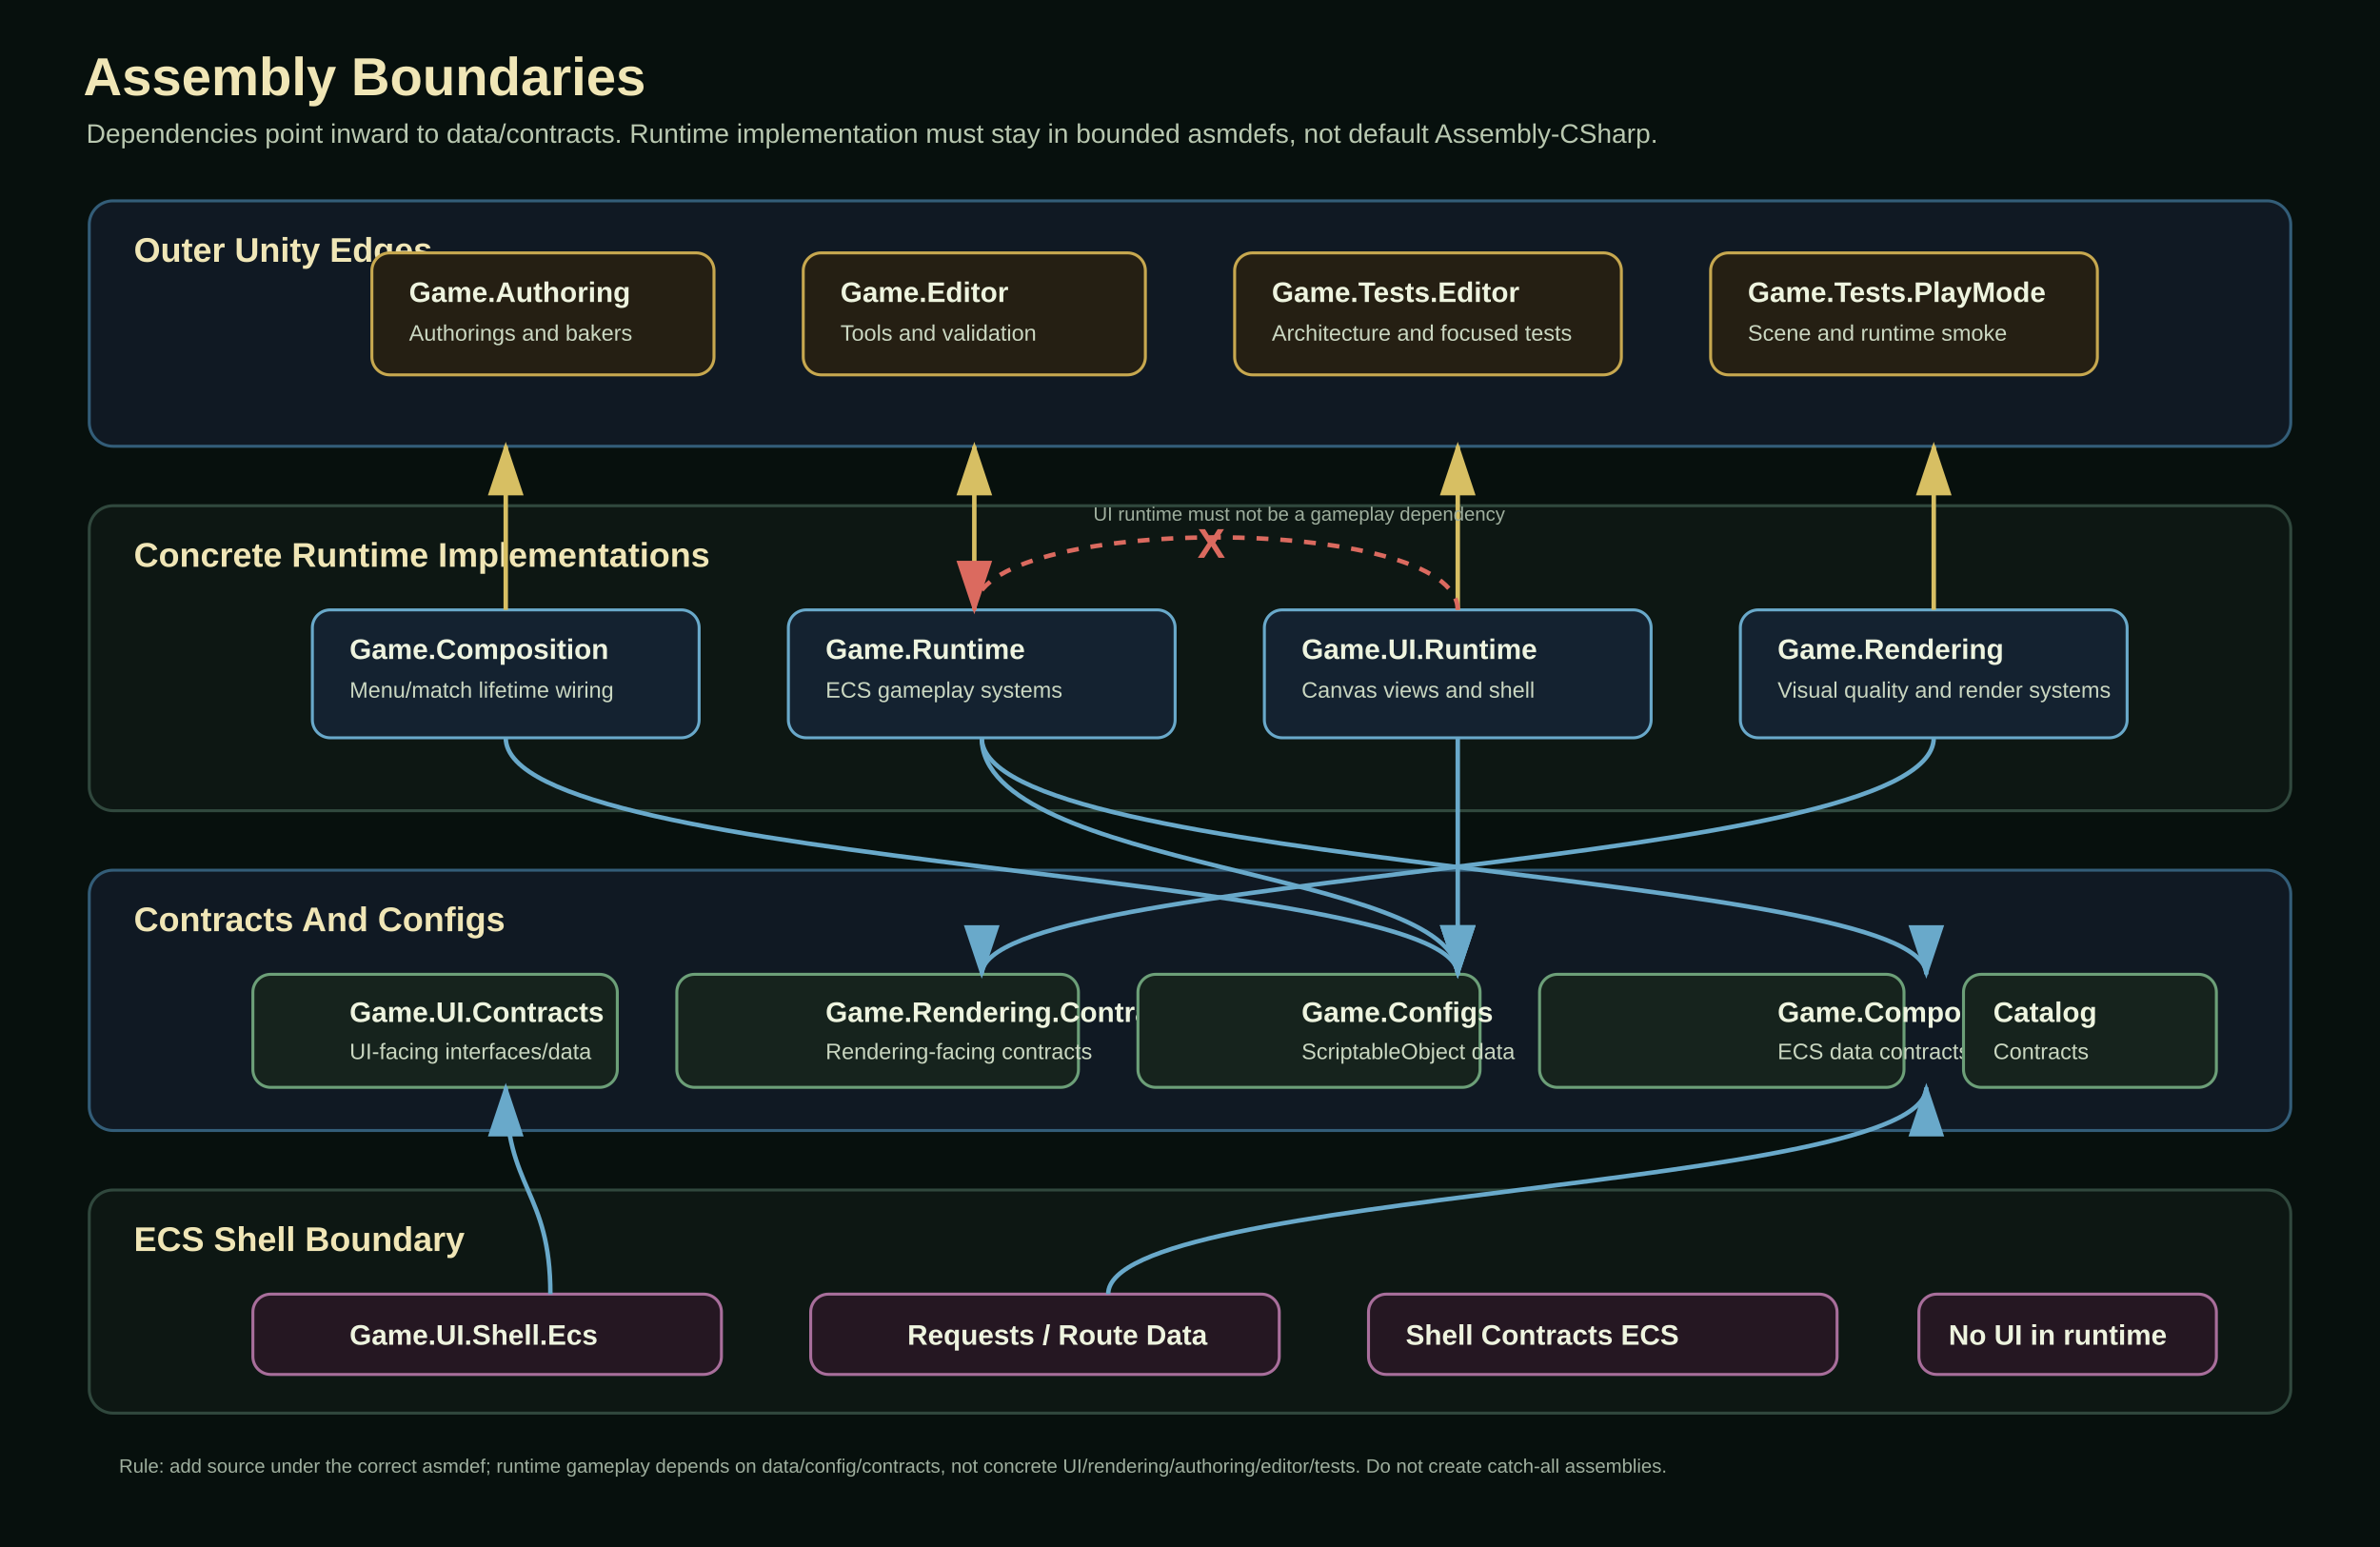
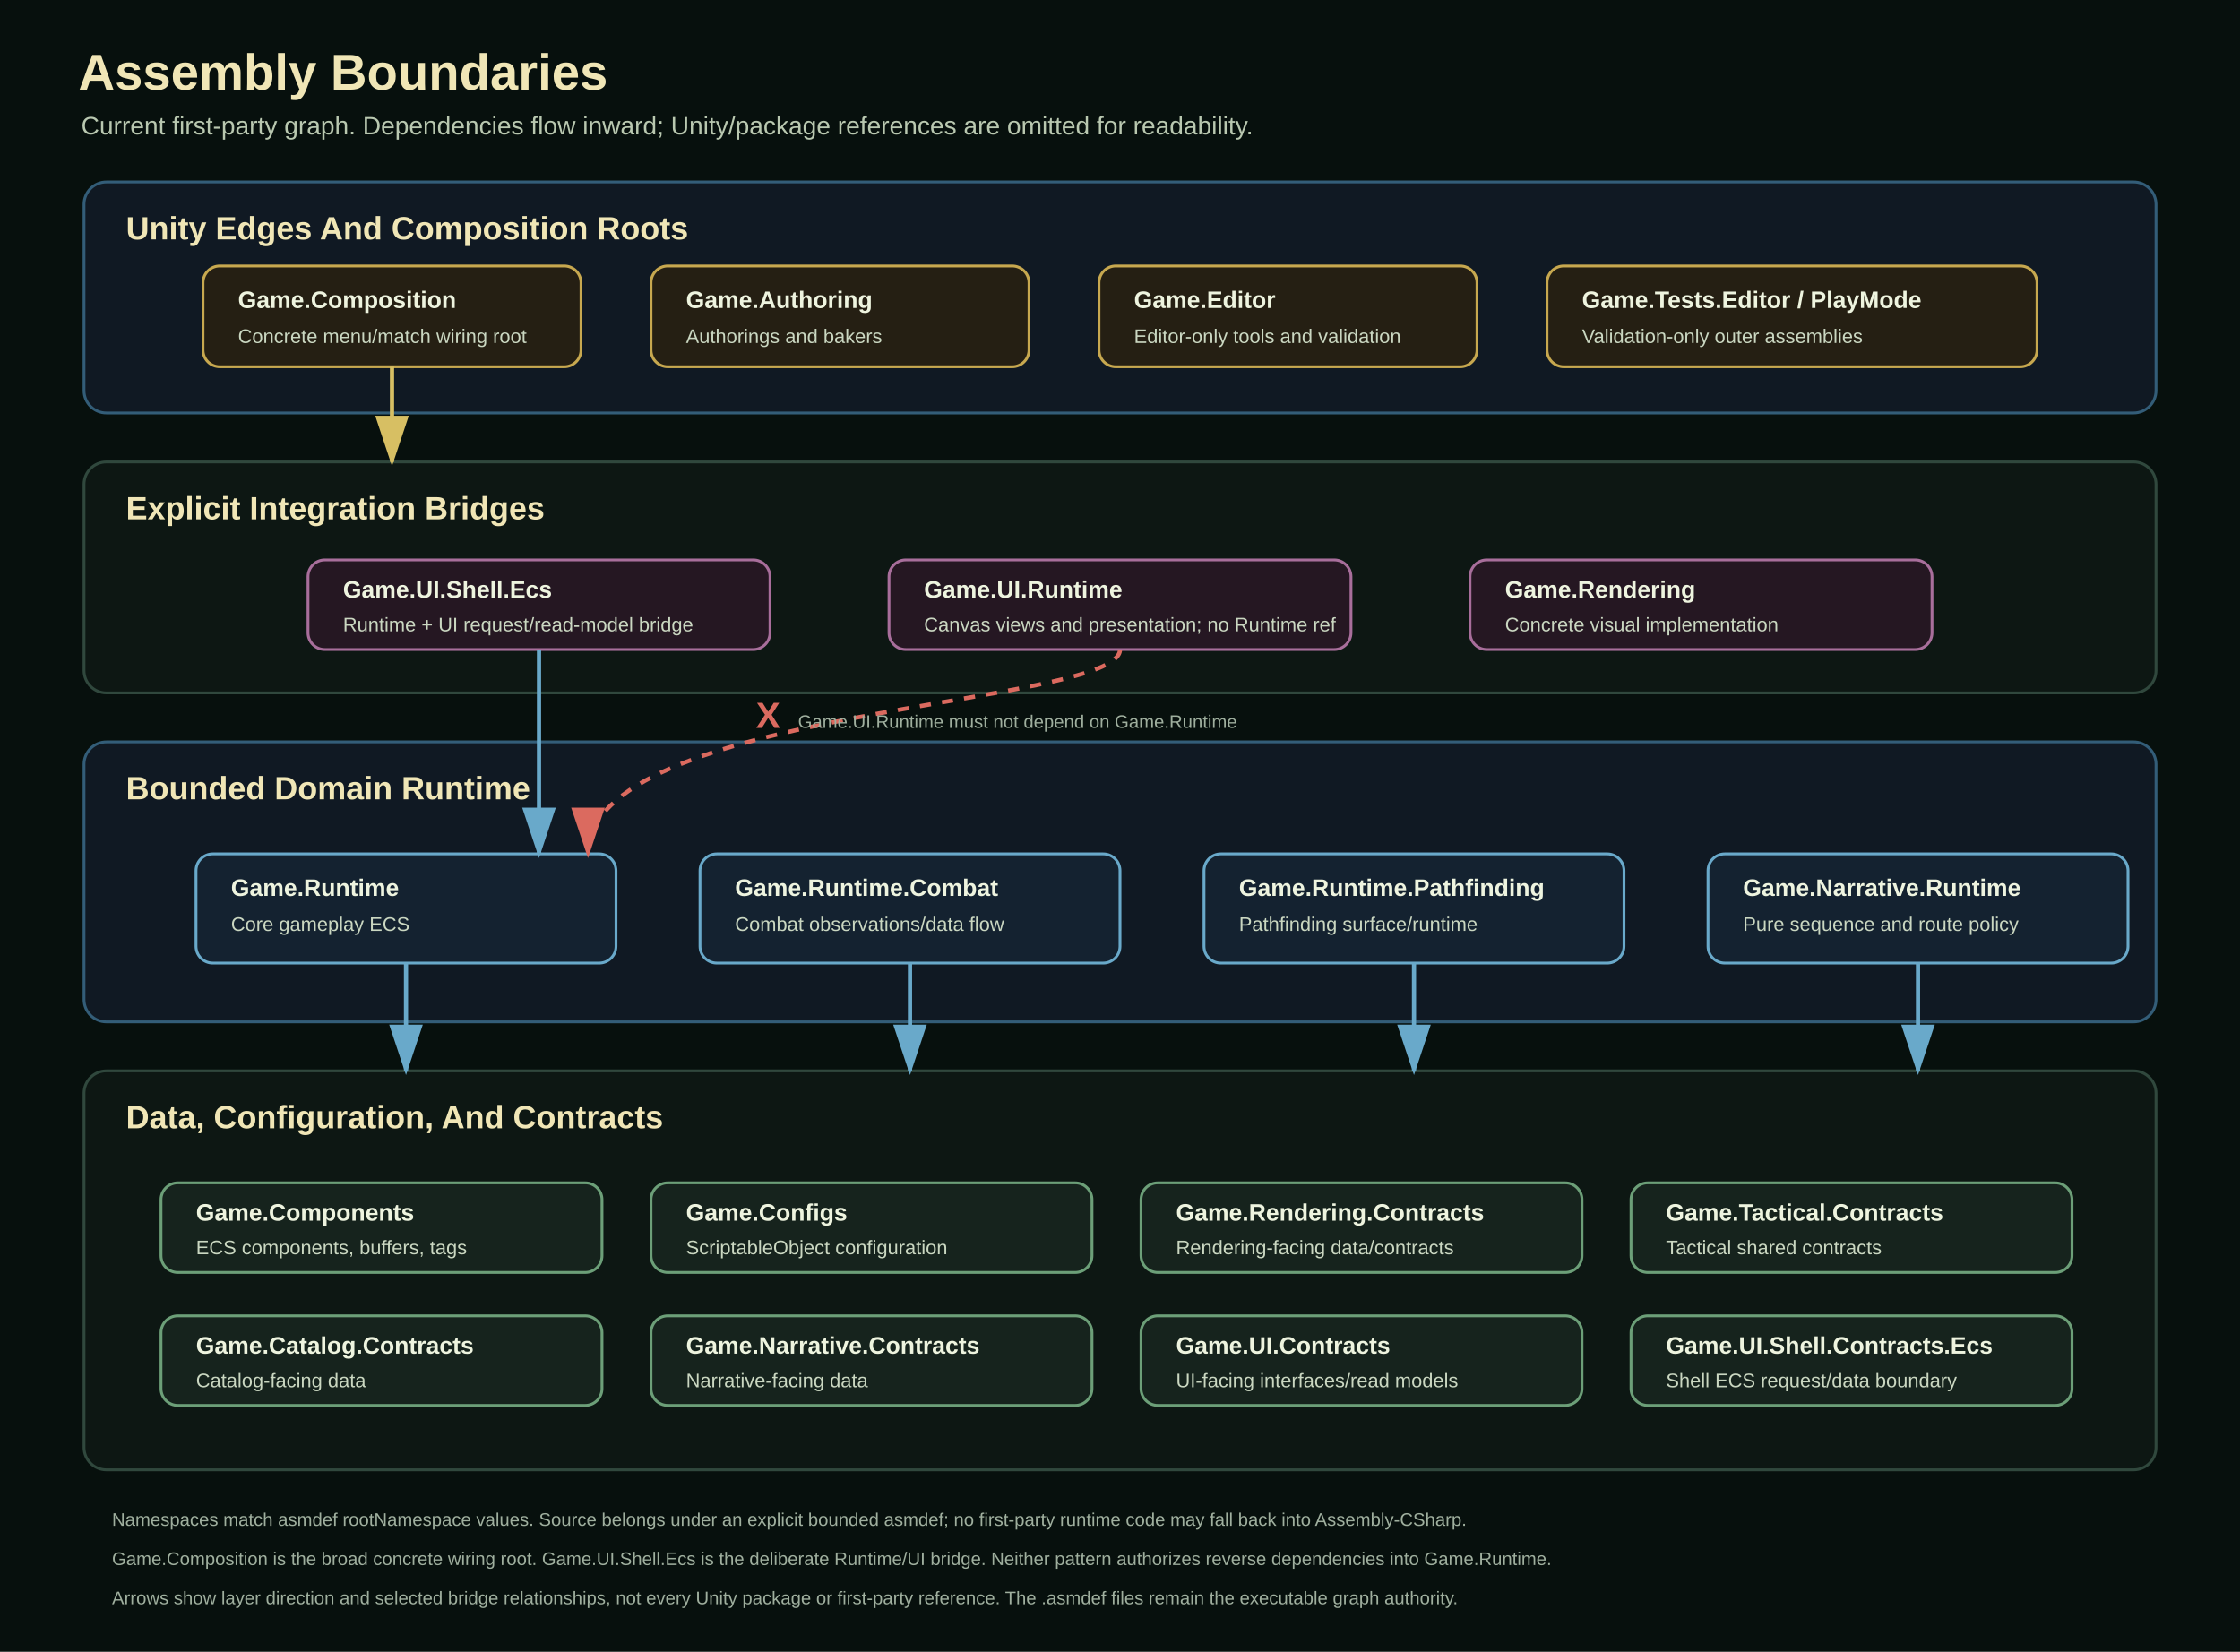
- <svg xmlns="http://www.w3.org/2000/svg" width="1600" height="1040" viewBox="0 0 1600 1040" role="img" aria-labelledby="title desc">
+ <svg xmlns="http://www.w3.org/2000/svg" width="1600" height="1180" viewBox="0 0 1600 1180" role="img" aria-labelledby="title desc">
  <defs>
    <style>
      .bg { fill: #07100d; }
      .title { fill: #f0e6b6; font: 700 36px Arial, sans-serif; }
      .subtitle { fill: #b9c8b0; font: 18px Arial, sans-serif; }
      .band { fill: #0d1713; stroke: #30483d; stroke-width: 2; rx: 16; }
      .band2 { fill: #101923; stroke: #335d78; stroke-width: 2; rx: 16; }
      .asm { fill: #16231d; stroke: #6c9f78; stroke-width: 2; rx: 12; }
      .asmBlue { fill: #142230; stroke: #69a9ca; stroke-width: 2; rx: 12; }
      .asmGold { fill: #251f13; stroke: #c7a84f; stroke-width: 2; rx: 12; }
      .asmPink { fill: #251722; stroke: #a86e9b; stroke-width: 2; rx: 12; }
      .h { fill: #f0e6b6; font: 700 23px Arial, sans-serif; }
-       .label { fill: #eef4df; font: 700 19px Arial, sans-serif; }
-       .small { fill: #cad7c1; font: 15px Arial, sans-serif; }
+       .label { fill: #eef4df; font: 700 17px Arial, sans-serif; }
+       .small { fill: #cad7c1; font: 14px Arial, sans-serif; }
      .tiny { fill: #9faf9e; font: 13px Arial, sans-serif; }
      .arrow { stroke: #d7bf63; stroke-width: 3; fill: none; marker-end: url(#arrowGold); }
      .arrowBlue { stroke: #69a9ca; stroke-width: 3; fill: none; marker-end: url(#arrowBlue); }
      .bad { stroke: #db6a5f; stroke-width: 3; fill: none; stroke-dasharray: 8 8; marker-end: url(#arrowBad); }
-       .x { fill: #db6a5f; font: 700 28px Arial, sans-serif; }
+       .x { fill: #db6a5f; font: 700 26px Arial, sans-serif; }
    </style>
    <marker id="arrowGold" markerWidth="12" markerHeight="8" refX="11" refY="4" orient="auto">
      <polygon points="0 0,12 4,0 8" fill="#d7bf63" />
    </marker>
    <marker id="arrowBlue" markerWidth="12" markerHeight="8" refX="11" refY="4" orient="auto">
      <polygon points="0 0,12 4,0 8" fill="#69a9ca" />
    </marker>
    <marker id="arrowBad" markerWidth="12" markerHeight="8" refX="11" refY="4" orient="auto">
      <polygon points="0 0,12 4,0 8" fill="#db6a5f" />
    </marker>
  </defs>
-   <rect class="bg" width="1600" height="1040" />
+   <rect class="bg" width="1600" height="1180" />
  <text class="title" x="56" y="64">Assembly Boundaries</text>
-   <text class="subtitle" x="58" y="96">Dependencies point inward to data/contracts. Runtime implementation must stay in bounded asmdefs, not default Assembly-CSharp.</text>
-   <rect class="band2" x="60" y="135" width="1480" height="165" />
-   <text class="h" x="90" y="176">Outer Unity Edges</text>
-   <rect class="asmGold" x="250" y="170" width="230" height="82" />
-   <text class="label" x="275" y="203">Game.Authoring</text>
-   <text class="small" x="275" y="229">Authorings and bakers</text>
-   <rect class="asmGold" x="540" y="170" width="230" height="82" />
-   <text class="label" x="565" y="203">Game.Editor</text>
-   <text class="small" x="565" y="229">Tools and validation</text>
-   <rect class="asmGold" x="830" y="170" width="260" height="82" />
-   <text class="label" x="855" y="203">Game.Tests.Editor</text>
-   <text class="small" x="855" y="229">Architecture and focused tests</text>
-   <rect class="asmGold" x="1150" y="170" width="260" height="82" />
-   <text class="label" x="1175" y="203">Game.Tests.PlayMode</text>
-   <text class="small" x="1175" y="229">Scene and runtime smoke</text>
-   <rect class="band" x="60" y="340" width="1480" height="205" />
-   <text class="h" x="90" y="381">Concrete Runtime Implementations</text>
-   <rect class="asmBlue" x="210" y="410" width="260" height="86" />
-   <text class="label" x="235" y="443">Game.Composition</text>
-   <text class="small" x="235" y="469">Menu/match lifetime wiring</text>
-   <rect class="asmBlue" x="530" y="410" width="260" height="86" />
-   <text class="label" x="555" y="443">Game.Runtime</text>
-   <text class="small" x="555" y="469">ECS gameplay systems</text>
-   <rect class="asmBlue" x="850" y="410" width="260" height="86" />
-   <text class="label" x="875" y="443">Game.UI.Runtime</text>
-   <text class="small" x="875" y="469">Canvas views and shell</text>
-   <rect class="asmBlue" x="1170" y="410" width="260" height="86" />
-   <text class="label" x="1195" y="443">Game.Rendering</text>
-   <text class="small" x="1195" y="469">Visual quality and render systems</text>
-   <rect class="band2" x="60" y="585" width="1480" height="175" />
-   <text class="h" x="90" y="626">Contracts And Configs</text>
-   <rect class="asm" x="170" y="655" width="245" height="76" />
-   <text class="label" x="235" y="687">Game.UI.Contracts</text>
-   <text class="small" x="235" y="712">UI-facing interfaces/data</text>
-   <rect class="asm" x="455" y="655" width="270" height="76" />
-   <text class="label" x="555" y="687">Game.Rendering.Contracts</text>
-   <text class="small" x="555" y="712">Rendering-facing contracts</text>
-   <rect class="asm" x="765" y="655" width="230" height="76" />
-   <text class="label" x="875" y="687">Game.Configs</text>
-   <text class="small" x="875" y="712">ScriptableObject data</text>
-   <rect class="asm" x="1035" y="655" width="245" height="76" />
-   <text class="label" x="1195" y="687">Game.Components</text>
-   <text class="small" x="1195" y="712">ECS data contracts</text>
-   <rect class="asm" x="1320" y="655" width="170" height="76" />
-   <text class="label" x="1340" y="687">Catalog</text>
-   <text class="small" x="1340" y="712">Contracts</text>
-   <rect class="band" x="60" y="800" width="1480" height="150" />
-   <text class="h" x="90" y="841">ECS Shell Boundary</text>
-   <rect class="asmPink" x="170" y="870" width="315" height="54" />
-   <text class="label" x="235" y="904">Game.UI.Shell.Ecs</text>
-   <rect class="asmPink" x="545" y="870" width="315" height="54" />
-   <text class="label" x="610" y="904">Requests / Route Data</text>
-   <rect class="asmPink" x="920" y="870" width="315" height="54" />
-   <text class="label" x="945" y="904">Shell Contracts ECS</text>
-   <rect class="asmPink" x="1290" y="870" width="200" height="54" />
-   <text class="label" x="1310" y="904">No UI in runtime</text>
-   <path class="arrow" d="M340 410 V300" />
-   <path class="arrow" d="M655 410 V300" />
-   <path class="arrow" d="M980 410 V300" />
-   <path class="arrow" d="M1300 410 V300" />
-   <path class="arrowBlue" d="M660 496 C660 585 1295 585 1295 655" />
-   <path class="arrowBlue" d="M660 496 C660 585 980 585 980 655" />
-   <path class="arrowBlue" d="M980 496 V655" />
-   <path class="arrowBlue" d="M1300 496 C1300 585 660 585 660 655" />
-   <path class="arrowBlue" d="M340 496 C340 585 980 585 980 655" />
-   <path class="arrowBlue" d="M370 870 C370 800 340 800 340 731" />
-   <path class="arrowBlue" d="M745 870 C745 800 1295 800 1295 731" />
-   <path class="bad" d="M980 410 C980 345 655 345 655 410" />
-   <text class="x" x="805" y="375">X</text>
-   <text class="tiny" x="735" y="350">UI runtime must not be a gameplay dependency</text>
-   <text class="tiny" x="80" y="990">Rule: add source under the correct asmdef; runtime gameplay depends on data/config/contracts, not concrete UI/rendering/authoring/editor/tests. Do not create catch-all assemblies.</text>
+   <text class="subtitle" x="58" y="96">Current first-party graph. Dependencies flow inward; Unity/package references are omitted for readability.</text>
+   <rect class="band2" x="60" y="130" width="1480" height="165" />
+   <text class="h" x="90" y="171">Unity Edges And Composition Roots</text>
+   <rect class="asmGold" x="145" y="190" width="270" height="72" />
+   <text class="label" x="170" y="220">Game.Composition</text>
+   <text class="small" x="170" y="245">Concrete menu/match wiring root</text>
+   <rect class="asmGold" x="465" y="190" width="270" height="72" />
+   <text class="label" x="490" y="220">Game.Authoring</text>
+   <text class="small" x="490" y="245">Authorings and bakers</text>
+   <rect class="asmGold" x="785" y="190" width="270" height="72" />
+   <text class="label" x="810" y="220">Game.Editor</text>
+   <text class="small" x="810" y="245">Editor-only tools and validation</text>
+   <rect class="asmGold" x="1105" y="190" width="350" height="72" />
+   <text class="label" x="1130" y="220">Game.Tests.Editor / PlayMode</text>
+   <text class="small" x="1130" y="245">Validation-only outer assemblies</text>
+   <rect class="band" x="60" y="330" width="1480" height="165" />
+   <text class="h" x="90" y="371">Explicit Integration Bridges</text>
+   <rect class="asmPink" x="220" y="400" width="330" height="64" />
+   <text class="label" x="245" y="427">Game.UI.Shell.Ecs</text>
+   <text class="small" x="245" y="451">Runtime + UI request/read-model bridge</text>
+   <rect class="asmPink" x="635" y="400" width="330" height="64" />
+   <text class="label" x="660" y="427">Game.UI.Runtime</text>
+   <text class="small" x="660" y="451">Canvas views and presentation; no Runtime ref</text>
+   <rect class="asmPink" x="1050" y="400" width="330" height="64" />
+   <text class="label" x="1075" y="427">Game.Rendering</text>
+   <text class="small" x="1075" y="451">Concrete visual implementation</text>
+   <rect class="band2" x="60" y="530" width="1480" height="200" />
+   <text class="h" x="90" y="571">Bounded Domain Runtime</text>
+   <rect class="asmBlue" x="140" y="610" width="300" height="78" />
+   <text class="label" x="165" y="640">Game.Runtime</text>
+   <text class="small" x="165" y="665">Core gameplay ECS</text>
+   <rect class="asmBlue" x="500" y="610" width="300" height="78" />
+   <text class="label" x="525" y="640">Game.Runtime.Combat</text>
+   <text class="small" x="525" y="665">Combat observations/data flow</text>
+   <rect class="asmBlue" x="860" y="610" width="300" height="78" />
+   <text class="label" x="885" y="640">Game.Runtime.Pathfinding</text>
+   <text class="small" x="885" y="665">Pathfinding surface/runtime</text>
+   <rect class="asmBlue" x="1220" y="610" width="300" height="78" />
+   <text class="label" x="1245" y="640">Game.Narrative.Runtime</text>
+   <text class="small" x="1245" y="665">Pure sequence and route policy</text>
+   <rect class="band" x="60" y="765" width="1480" height="285" />
+   <text class="h" x="90" y="806">Data, Configuration, And Contracts</text>
+   <rect class="asm" x="115" y="845" width="315" height="64" />
+   <text class="label" x="140" y="872">Game.Components</text>
+   <text class="small" x="140" y="896">ECS components, buffers, tags</text>
+   <rect class="asm" x="465" y="845" width="315" height="64" />
+   <text class="label" x="490" y="872">Game.Configs</text>
+   <text class="small" x="490" y="896">ScriptableObject configuration</text>
+   <rect class="asm" x="815" y="845" width="315" height="64" />
+   <text class="label" x="840" y="872">Game.Rendering.Contracts</text>
+   <text class="small" x="840" y="896">Rendering-facing data/contracts</text>
+   <rect class="asm" x="1165" y="845" width="315" height="64" />
+   <text class="label" x="1190" y="872">Game.Tactical.Contracts</text>
+   <text class="small" x="1190" y="896">Tactical shared contracts</text>
+   <rect class="asm" x="115" y="940" width="315" height="64" />
+   <text class="label" x="140" y="967">Game.Catalog.Contracts</text>
+   <text class="small" x="140" y="991">Catalog-facing data</text>
+   <rect class="asm" x="465" y="940" width="315" height="64" />
+   <text class="label" x="490" y="967">Game.Narrative.Contracts</text>
+   <text class="small" x="490" y="991">Narrative-facing data</text>
+   <rect class="asm" x="815" y="940" width="315" height="64" />
+   <text class="label" x="840" y="967">Game.UI.Contracts</text>
+   <text class="small" x="840" y="991">UI-facing interfaces/read models</text>
+   <rect class="asm" x="1165" y="940" width="315" height="64" />
+   <text class="label" x="1190" y="967">Game.UI.Shell.Contracts.Ecs</text>
+   <text class="small" x="1190" y="991">Shell ECS request/data boundary</text>
+   <path class="arrow" d="M280 262 V330" />
+   <path class="arrowBlue" d="M385 464 V610" />
+   <path class="arrowBlue" d="M290 688 V765" />
+   <path class="arrowBlue" d="M650 688 V765" />
+   <path class="arrowBlue" d="M1010 688 V765" />
+   <path class="arrowBlue" d="M1370 688 V765" />
+   <path class="bad" d="M800 464 C800 505 420 505 420 610" />
+   <text class="x" x="540" y="520">X</text>
+   <text class="tiny" x="570" y="520">Game.UI.Runtime must not depend on Game.Runtime</text>
+   <text class="tiny" x="80" y="1090">Namespaces match asmdef rootNamespace values. Source belongs under an explicit bounded asmdef; no first-party runtime code may fall back into Assembly-CSharp.</text>
+   <text class="tiny" x="80" y="1118">Game.Composition is the broad concrete wiring root. Game.UI.Shell.Ecs is the deliberate Runtime/UI bridge. Neither pattern authorizes reverse dependencies into Game.Runtime.</text>
+   <text class="tiny" x="80" y="1146">Arrows show layer direction and selected bridge relationships, not every Unity package or first-party reference. The .asmdef files remain the executable graph authority.</text>
</svg>
